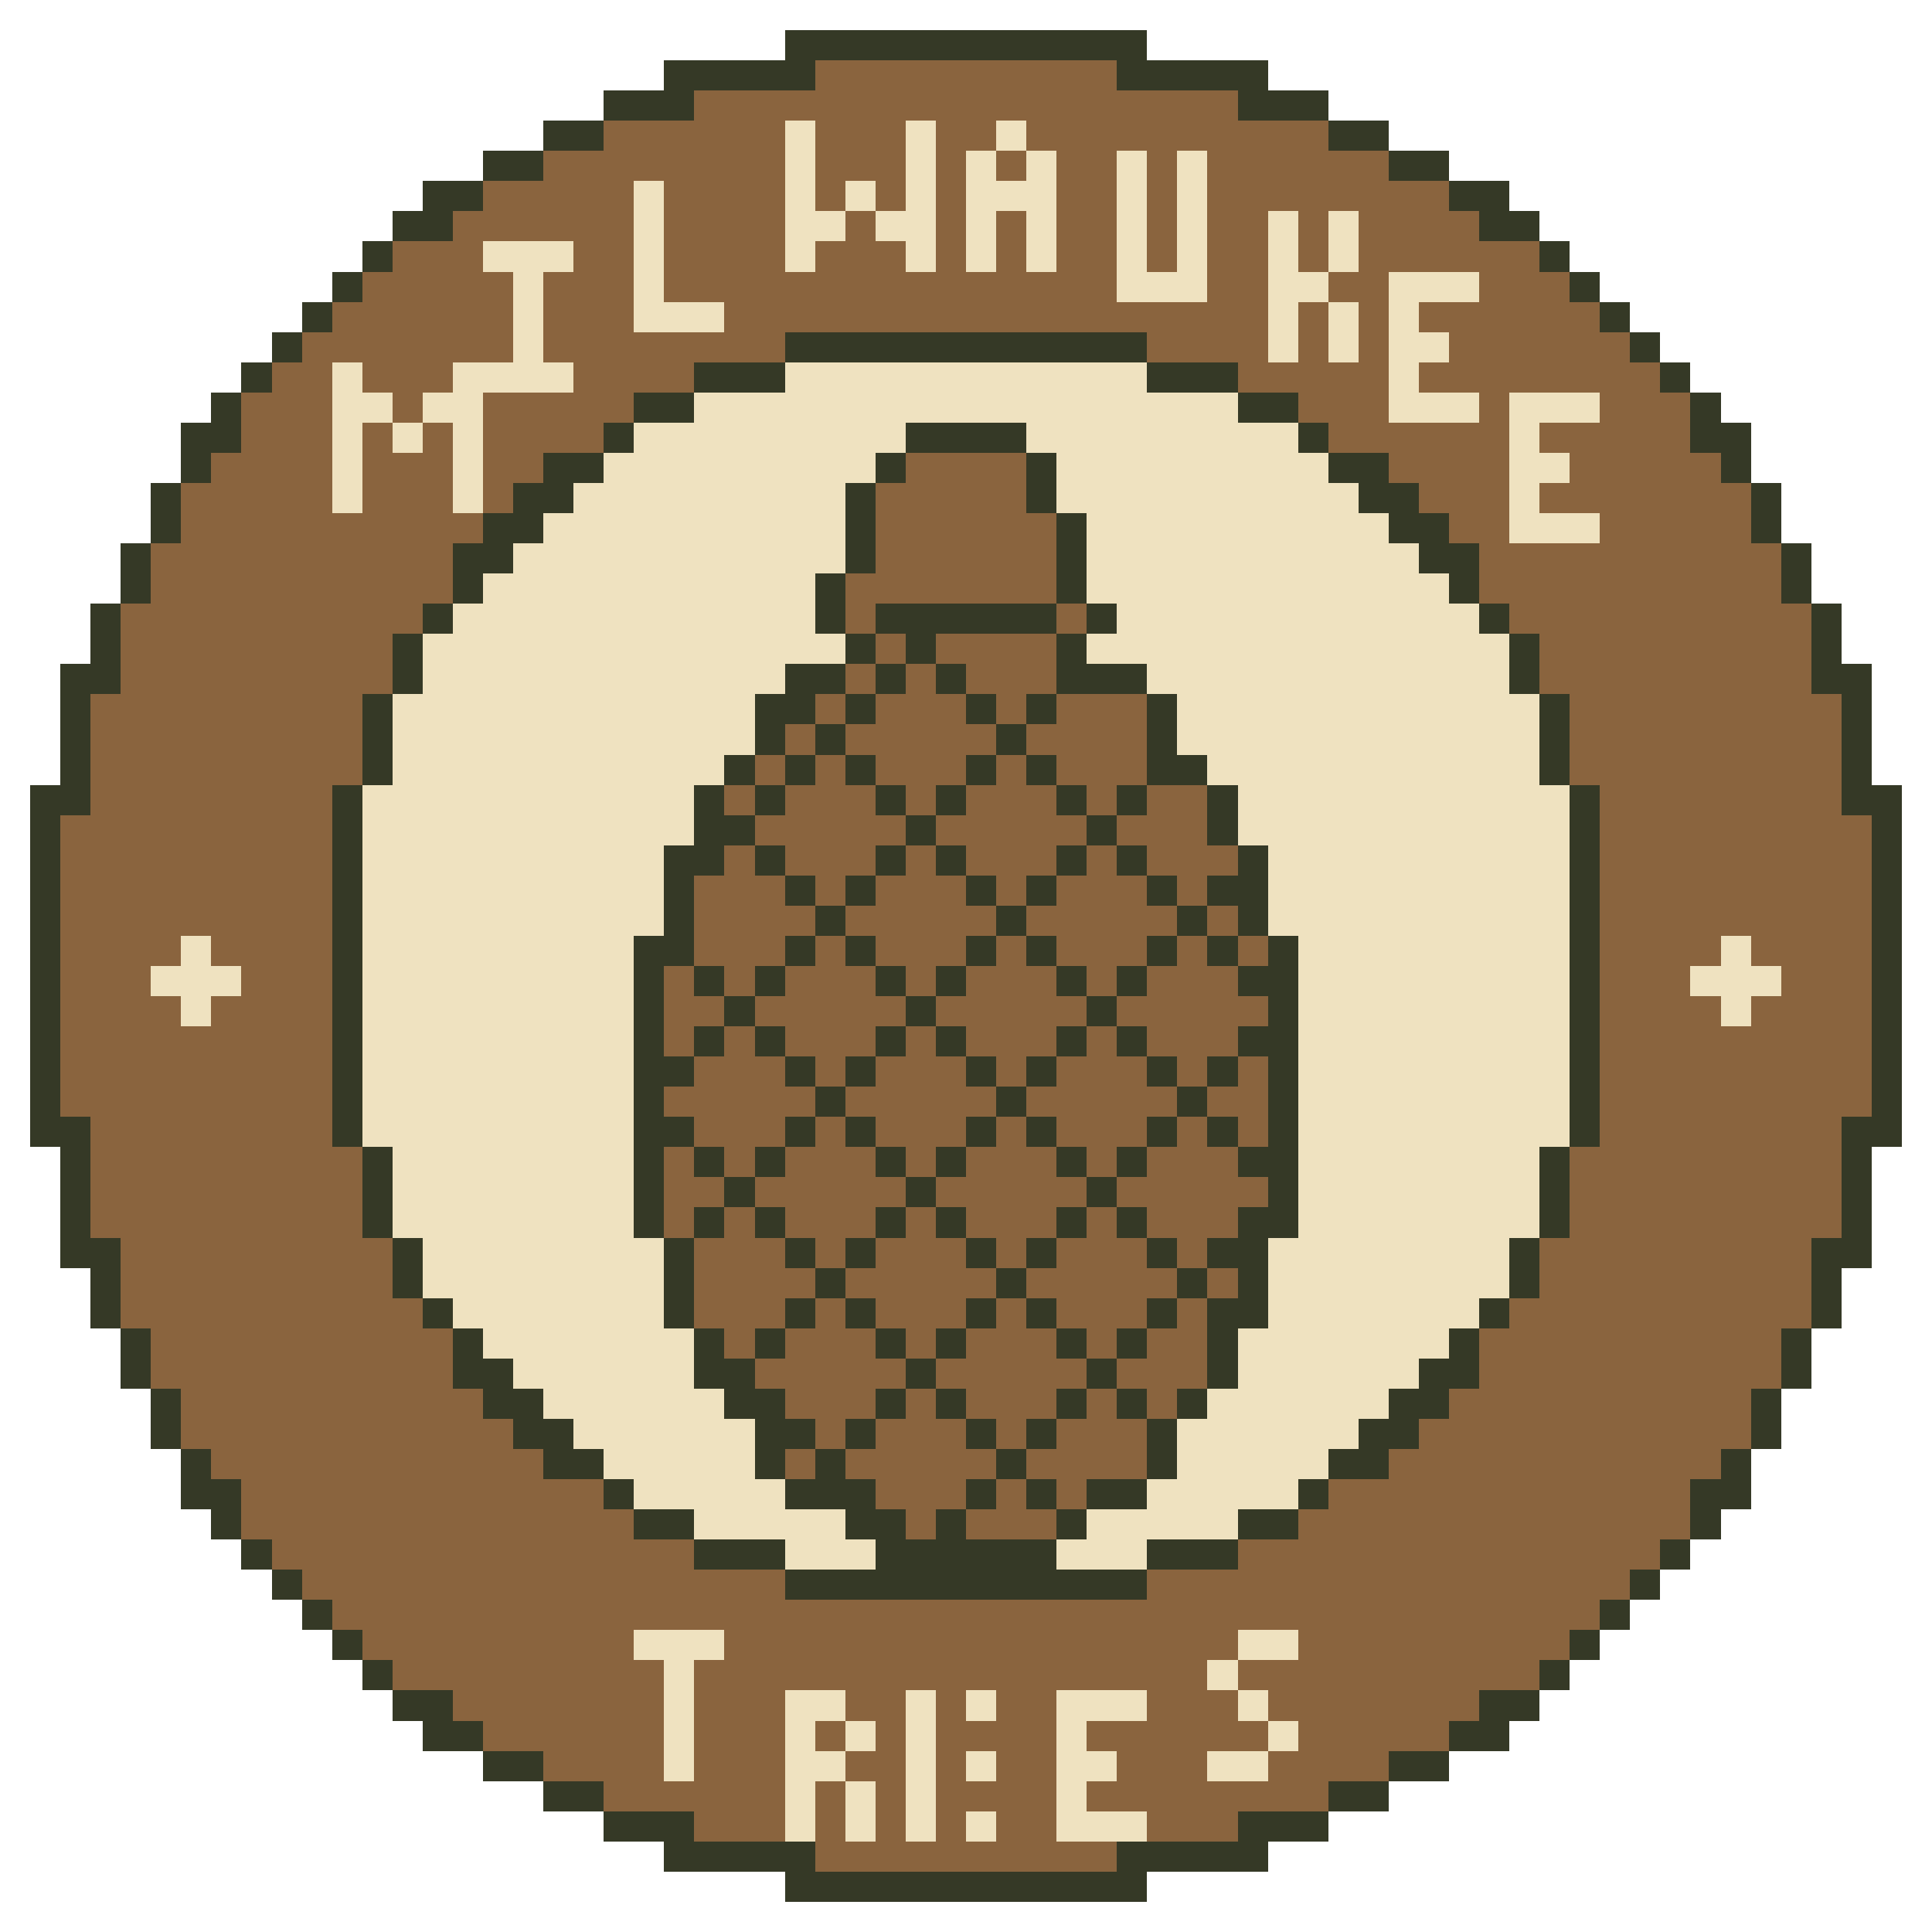
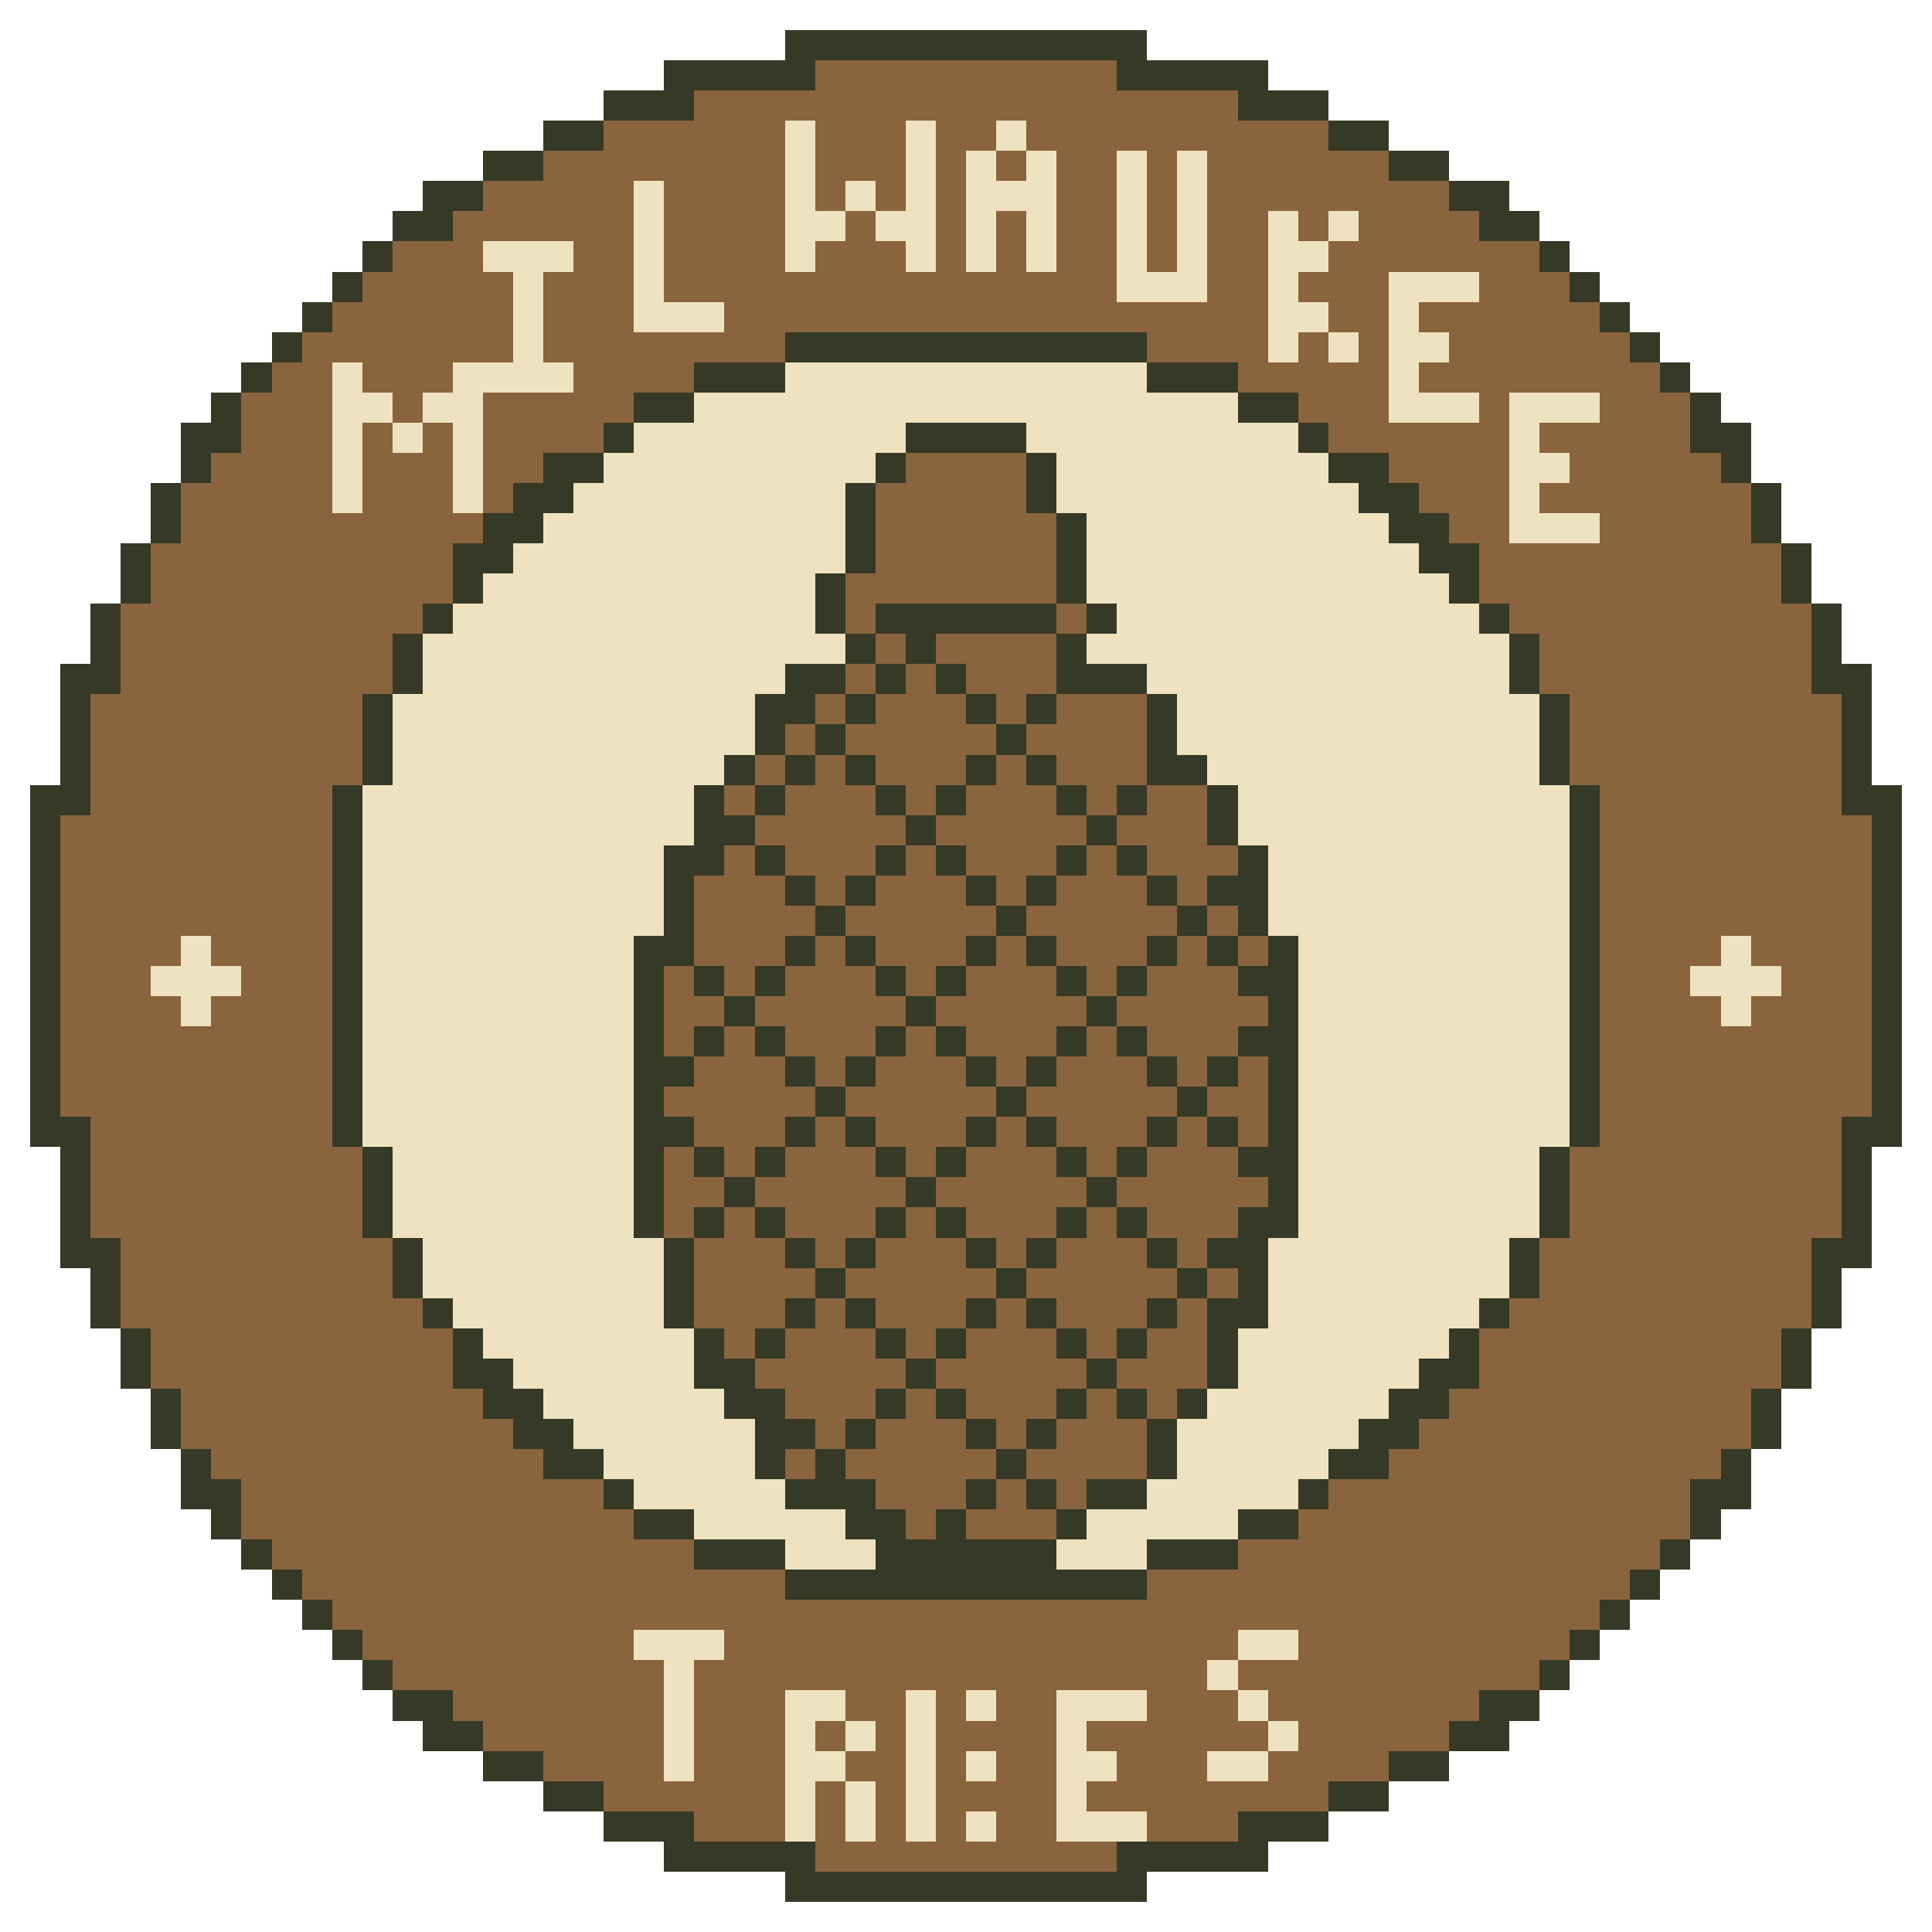
<svg xmlns="http://www.w3.org/2000/svg" viewBox="0 0 64 64" width="512" height="512" shape-rendering="crispEdges">
  <g id="logo-MIL-retro">
    <path fill="#353926" d="M3 21h1v1h-1zM13 21h1v1h-1zM28 21h1v1h-1zM30 21h1v1h-1zM35 21h1v1h-1zM50 21h1v1h-1zM60 21h1v1h-1zM5 17h1v1h-1zM16 17h2v1h-2zM28 17h1v1h-1zM35 17h1v1h-1zM46 17h2v1h-2zM58 17h1v1h-1zM16 58h2v1h-2zM46 58h2v1h-2zM1 32h1v1h-1zM11 32h1v1h-1zM21 32h1v1h-1zM23 32h1v1h-1zM25 32h1v1h-1zM29 32h1v1h-1zM31 32h1v1h-1zM35 32h1v1h-1zM37 32h1v1h-1zM41 32h2v1h-2zM52 32h1v1h-1zM62 32h1v1h-1zM4 45h1v1h-1zM15 45h2v1h-2zM23 45h2v1h-2zM30 45h1v1h-1zM36 45h1v1h-1zM40 45h1v1h-1zM47 45h2v1h-2zM59 45h1v1h-1zM2 41h2v1h-2zM13 41h1v1h-1zM22 41h1v1h-1zM26 41h1v1h-1zM28 41h1v1h-1zM32 41h1v1h-1zM34 41h1v1h-1zM38 41h1v1h-1zM40 41h2v1h-2zM50 41h1v1h-1zM60 41h2v1h-2zM4 18h1v1h-1zM15 18h2v1h-2zM28 18h1v1h-1zM35 18h1v1h-1zM47 18h2v1h-2zM59 18h1v1h-1zM6 14h2v1h-2zM20 14h1v1h-1zM30 14h4v1h-4zM43 14h1v1h-1zM56 14h2v1h-2zM6 15h1v1h-1zM18 15h2v1h-2zM29 15h1v1h-1zM34 15h1v1h-1zM44 15h2v1h-2zM57 15h1v1h-1zM6 48h1v1h-1zM18 48h2v1h-2zM25 48h1v1h-1zM27 48h1v1h-1zM33 48h1v1h-1zM38 48h1v1h-1zM44 48h2v1h-2zM57 48h1v1h-1zM3 42h1v1h-1zM13 42h1v1h-1zM22 42h1v1h-1zM27 42h1v1h-1zM33 42h1v1h-1zM39 42h1v1h-1zM41 42h1v1h-1zM50 42h1v1h-1zM60 42h1v1h-1zM2 38h1v1h-1zM12 38h1v1h-1zM21 38h1v1h-1zM23 38h1v1h-1zM25 38h1v1h-1zM29 38h1v1h-1zM31 38h1v1h-1zM35 38h1v1h-1zM37 38h1v1h-1zM41 38h2v1h-2zM51 38h1v1h-1zM61 38h1v1h-1zM20 3h3v1h-3zM41 3h3v1h-3zM8 51h1v1h-1zM23 51h3v1h-3zM29 51h6v1h-6zM38 51h3v1h-3zM55 51h1v1h-1zM5 16h1v1h-1zM17 16h2v1h-2zM28 16h1v1h-1zM34 16h1v1h-1zM45 16h2v1h-2zM58 16h1v1h-1zM1 34h1v1h-1zM11 34h1v1h-1zM21 34h1v1h-1zM23 34h1v1h-1zM25 34h1v1h-1zM29 34h1v1h-1zM31 34h1v1h-1zM35 34h1v1h-1zM37 34h1v1h-1zM41 34h2v1h-2zM52 34h1v1h-1zM62 34h1v1h-1zM5 47h1v1h-1zM17 47h2v1h-2zM25 47h2v1h-2zM28 47h1v1h-1zM32 47h1v1h-1zM34 47h1v1h-1zM38 47h1v1h-1zM45 47h2v1h-2zM58 47h1v1h-1zM8 12h1v1h-1zM23 12h3v1h-3zM38 12h3v1h-3zM55 12h1v1h-1zM12 8h1v1h-1zM51 8h1v1h-1zM1 28h1v1h-1zM11 28h1v1h-1zM22 28h2v1h-2zM25 28h1v1h-1zM29 28h1v1h-1zM31 28h1v1h-1zM35 28h1v1h-1zM37 28h1v1h-1zM41 28h1v1h-1zM52 28h1v1h-1zM62 28h1v1h-1zM2 24h1v1h-1zM12 24h1v1h-1zM25 24h1v1h-1zM27 24h1v1h-1zM33 24h1v1h-1zM38 24h1v1h-1zM51 24h1v1h-1zM61 24h1v1h-1zM7 13h1v1h-1zM21 13h2v1h-2zM41 13h2v1h-2zM56 13h1v1h-1zM11 9h1v1h-1zM52 9h1v1h-1zM2 25h1v1h-1zM12 25h1v1h-1zM24 25h1v1h-1zM26 25h1v1h-1zM28 25h1v1h-1zM32 25h1v1h-1zM34 25h1v1h-1zM38 25h2v1h-2zM51 25h1v1h-1zM61 25h1v1h-1zM2 22h2v1h-2zM13 22h1v1h-1zM26 22h2v1h-2zM29 22h1v1h-1zM31 22h1v1h-1zM35 22h3v1h-3zM50 22h1v1h-1zM60 22h2v1h-2zM14 57h2v1h-2zM48 57h2v1h-2zM1 30h1v1h-1zM11 30h1v1h-1zM22 30h1v1h-1zM27 30h1v1h-1zM33 30h1v1h-1zM39 30h1v1h-1zM41 30h1v1h-1zM52 30h1v1h-1zM62 30h1v1h-1zM18 4h2v1h-2zM44 4h2v1h-2zM11 54h1v1h-1zM52 54h1v1h-1zM4 19h1v1h-1zM15 19h1v1h-1zM27 19h1v1h-1zM35 19h1v1h-1zM48 19h1v1h-1zM59 19h1v1h-1zM9 11h1v1h-1zM26 11h12v1h-12zM54 11h1v1h-1zM1 31h1v1h-1zM11 31h1v1h-1zM21 31h2v1h-2zM26 31h1v1h-1zM28 31h1v1h-1zM32 31h1v1h-1zM34 31h1v1h-1zM38 31h1v1h-1zM40 31h1v1h-1zM42 31h1v1h-1zM52 31h1v1h-1zM62 31h1v1h-1zM1 27h1v1h-1zM11 27h1v1h-1zM23 27h2v1h-2zM30 27h1v1h-1zM36 27h1v1h-1zM40 27h1v1h-1zM52 27h1v1h-1zM62 27h1v1h-1zM16 5h2v1h-2zM46 5h2v1h-2zM12 55h1v1h-1zM51 55h1v1h-1zM20 60h3v1h-3zM41 60h3v1h-3zM1 37h2v1h-2zM11 37h1v1h-1zM21 37h2v1h-2zM26 37h1v1h-1zM28 37h1v1h-1zM32 37h1v1h-1zM34 37h1v1h-1zM38 37h1v1h-1zM40 37h1v1h-1zM42 37h1v1h-1zM52 37h1v1h-1zM61 37h2v1h-2zM13 7h2v1h-2zM49 7h2v1h-2zM22 61h5v1h-5zM37 61h5v1h-5zM4 44h1v1h-1zM15 44h1v1h-1zM23 44h1v1h-1zM25 44h1v1h-1zM29 44h1v1h-1zM31 44h1v1h-1zM35 44h1v1h-1zM37 44h1v1h-1zM40 44h1v1h-1zM48 44h1v1h-1zM59 44h1v1h-1zM1 35h1v1h-1zM11 35h1v1h-1zM21 35h2v1h-2zM26 35h1v1h-1zM28 35h1v1h-1zM32 35h1v1h-1zM34 35h1v1h-1zM38 35h1v1h-1zM40 35h1v1h-1zM42 35h1v1h-1zM52 35h1v1h-1zM62 35h1v1h-1zM2 40h1v1h-1zM12 40h1v1h-1zM21 40h1v1h-1zM23 40h1v1h-1zM25 40h1v1h-1zM29 40h1v1h-1zM31 40h1v1h-1zM35 40h1v1h-1zM37 40h1v1h-1zM41 40h2v1h-2zM51 40h1v1h-1zM61 40h1v1h-1zM14 6h2v1h-2zM48 6h2v1h-2zM7 50h1v1h-1zM21 50h2v1h-2zM28 50h2v1h-2zM31 50h1v1h-1zM35 50h1v1h-1zM41 50h2v1h-2zM56 50h1v1h-1zM26 1h12v1h-12zM10 53h1v1h-1zM53 53h1v1h-1zM1 29h1v1h-1zM11 29h1v1h-1zM22 29h1v1h-1zM26 29h1v1h-1zM28 29h1v1h-1zM32 29h1v1h-1zM34 29h1v1h-1zM38 29h1v1h-1zM40 29h2v1h-2zM52 29h1v1h-1zM62 29h1v1h-1zM22 2h5v1h-5zM37 2h5v1h-5zM5 46h1v1h-1zM16 46h2v1h-2zM24 46h2v1h-2zM29 46h1v1h-1zM31 46h1v1h-1zM35 46h1v1h-1zM37 46h1v1h-1zM39 46h1v1h-1zM46 46h2v1h-2zM58 46h1v1h-1zM3 43h1v1h-1zM14 43h1v1h-1zM22 43h1v1h-1zM26 43h1v1h-1zM28 43h1v1h-1zM32 43h1v1h-1zM34 43h1v1h-1zM38 43h1v1h-1zM40 43h2v1h-2zM49 43h1v1h-1zM60 43h1v1h-1zM18 59h2v1h-2zM44 59h2v1h-2zM3 20h1v1h-1zM14 20h1v1h-1zM27 20h1v1h-1zM29 20h6v1h-6zM36 20h1v1h-1zM49 20h1v1h-1zM60 20h1v1h-1zM13 56h2v1h-2zM49 56h2v1h-2zM1 36h1v1h-1zM11 36h1v1h-1zM21 36h1v1h-1zM27 36h1v1h-1zM33 36h1v1h-1zM39 36h1v1h-1zM42 36h1v1h-1zM52 36h1v1h-1zM62 36h1v1h-1zM1 33h1v1h-1zM11 33h1v1h-1zM21 33h1v1h-1zM24 33h1v1h-1zM30 33h1v1h-1zM36 33h1v1h-1zM42 33h1v1h-1zM52 33h1v1h-1zM62 33h1v1h-1zM2 39h1v1h-1zM12 39h1v1h-1zM21 39h1v1h-1zM24 39h1v1h-1zM30 39h1v1h-1zM36 39h1v1h-1zM42 39h1v1h-1zM51 39h1v1h-1zM61 39h1v1h-1zM6 49h2v1h-2zM20 49h1v1h-1zM26 49h3v1h-3zM32 49h1v1h-1zM34 49h1v1h-1zM36 49h2v1h-2zM43 49h1v1h-1zM56 49h2v1h-2zM10 10h1v1h-1zM53 10h1v1h-1zM9 52h1v1h-1zM26 52h12v1h-12zM54 52h1v1h-1zM1 26h2v1h-2zM11 26h1v1h-1zM23 26h1v1h-1zM25 26h1v1h-1zM29 26h1v1h-1zM31 26h1v1h-1zM35 26h1v1h-1zM37 26h1v1h-1zM40 26h1v1h-1zM52 26h1v1h-1zM61 26h2v1h-2zM2 23h1v1h-1zM12 23h1v1h-1zM25 23h2v1h-2zM28 23h1v1h-1zM32 23h1v1h-1zM34 23h1v1h-1zM38 23h1v1h-1zM51 23h1v1h-1zM61 23h1v1h-1zM26 62h12v1h-12z" />
-     <path fill="#8a643e" d="M4 21h9v1h-9zM29 21h1v1h-1zM31 21h4v1h-4zM51 21h9v1h-9zM6 17h10v1h-10zM29 17h6v1h-6zM48 17h2v1h-2zM53 17h5v1h-5zM18 58h4v1h-4zM23 58h3v1h-3zM28 58h2v1h-2zM31 58h1v1h-1zM33 58h2v1h-2zM37 58h3v1h-3zM42 58h4v1h-4zM2 32h3v1h-3zM8 32h3v1h-3zM22 32h1v1h-1zM24 32h1v1h-1zM26 32h3v1h-3zM30 32h1v1h-1zM32 32h3v1h-3zM36 32h1v1h-1zM38 32h3v1h-3zM53 32h3v1h-3zM59 32h3v1h-3zM5 45h10v1h-10zM25 45h5v1h-5zM31 45h5v1h-5zM37 45h3v1h-3zM49 45h10v1h-10zM4 41h9v1h-9zM23 41h3v1h-3zM27 41h1v1h-1zM29 41h3v1h-3zM33 41h1v1h-1zM35 41h3v1h-3zM39 41h1v1h-1zM51 41h9v1h-9zM5 18h10v1h-10zM29 18h6v1h-6zM49 18h10v1h-10zM8 14h3v1h-3zM12 14h1v1h-1zM14 14h1v1h-1zM16 14h4v1h-4zM44 14h6v1h-6zM51 14h5v1h-5zM7 15h4v1h-4zM12 15h3v1h-3zM16 15h2v1h-2zM30 15h4v1h-4zM46 15h4v1h-4zM52 15h5v1h-5zM7 48h11v1h-11zM26 48h1v1h-1zM28 48h5v1h-5zM34 48h4v1h-4zM46 48h11v1h-11zM4 42h9v1h-9zM23 42h4v1h-4zM28 42h5v1h-5zM34 42h5v1h-5zM40 42h1v1h-1zM51 42h9v1h-9zM3 38h9v1h-9zM22 38h1v1h-1zM24 38h1v1h-1zM26 38h3v1h-3zM30 38h1v1h-1zM32 38h3v1h-3zM36 38h1v1h-1zM38 38h3v1h-3zM52 38h9v1h-9zM23 3h18v1h-18zM9 51h14v1h-14zM41 51h14v1h-14zM6 16h5v1h-5zM12 16h3v1h-3zM16 16h1v1h-1zM29 16h5v1h-5zM47 16h3v1h-3zM51 16h7v1h-7zM2 34h9v1h-9zM22 34h1v1h-1zM24 34h1v1h-1zM26 34h3v1h-3zM30 34h1v1h-1zM32 34h3v1h-3zM36 34h1v1h-1zM38 34h3v1h-3zM53 34h9v1h-9zM6 47h11v1h-11zM27 47h1v1h-1zM29 47h3v1h-3zM33 47h1v1h-1zM35 47h3v1h-3zM47 47h11v1h-11zM9 12h2v1h-2zM12 12h3v1h-3zM19 12h4v1h-4zM41 12h5v1h-5zM47 12h8v1h-8zM13 8h3v1h-3zM19 8h2v1h-2zM22 8h4v1h-4zM27 8h3v1h-3zM31 8h1v1h-1zM33 8h1v1h-1zM35 8h2v1h-2zM38 8h1v1h-1zM40 8h2v1h-2zM43 8h1v1h-1zM45 8h6v1h-6zM2 28h9v1h-9zM24 28h1v1h-1zM26 28h3v1h-3zM30 28h1v1h-1zM32 28h3v1h-3zM36 28h1v1h-1zM38 28h3v1h-3zM53 28h9v1h-9zM3 24h9v1h-9zM26 24h1v1h-1zM28 24h5v1h-5zM34 24h4v1h-4zM52 24h9v1h-9zM8 13h3v1h-3zM13 13h1v1h-1zM16 13h5v1h-5zM43 13h3v1h-3zM49 13h1v1h-1zM53 13h3v1h-3zM12 9h5v1h-5zM18 9h3v1h-3zM22 9h15v1h-15zM40 9h2v1h-2zM44 9h2v1h-2zM49 9h3v1h-3zM3 25h9v1h-9zM25 25h1v1h-1zM27 25h1v1h-1zM29 25h3v1h-3zM33 25h1v1h-1zM35 25h3v1h-3zM52 25h9v1h-9zM4 22h9v1h-9zM28 22h1v1h-1zM30 22h1v1h-1zM32 22h3v1h-3zM51 22h9v1h-9zM16 57h6v1h-6zM23 57h3v1h-3zM27 57h1v1h-1zM29 57h1v1h-1zM31 57h4v1h-4zM36 57h6v1h-6zM43 57h5v1h-5zM2 30h9v1h-9zM23 30h4v1h-4zM28 30h5v1h-5zM34 30h5v1h-5zM40 30h1v1h-1zM53 30h9v1h-9zM20 4h6v1h-6zM27 4h3v1h-3zM31 4h2v1h-2zM34 4h10v1h-10zM12 54h9v1h-9zM24 54h17v1h-17zM43 54h9v1h-9zM5 19h10v1h-10zM28 19h7v1h-7zM49 19h10v1h-10zM10 11h7v1h-7zM18 11h8v1h-8zM38 11h4v1h-4zM43 11h1v1h-1zM45 11h1v1h-1zM48 11h6v1h-6zM2 31h4v1h-4zM7 31h4v1h-4zM23 31h3v1h-3zM27 31h1v1h-1zM29 31h3v1h-3zM33 31h1v1h-1zM35 31h3v1h-3zM39 31h1v1h-1zM41 31h1v1h-1zM53 31h4v1h-4zM58 31h4v1h-4zM2 27h9v1h-9zM25 27h5v1h-5zM31 27h5v1h-5zM37 27h3v1h-3zM53 27h9v1h-9zM18 5h8v1h-8zM27 5h3v1h-3zM31 5h1v1h-1zM33 5h1v1h-1zM35 5h2v1h-2zM38 5h1v1h-1zM40 5h6v1h-6zM13 55h9v1h-9zM23 55h17v1h-17zM41 55h10v1h-10zM23 60h3v1h-3zM27 60h1v1h-1zM29 60h1v1h-1zM31 60h1v1h-1zM33 60h2v1h-2zM38 60h3v1h-3zM3 37h8v1h-8zM23 37h3v1h-3zM27 37h1v1h-1zM29 37h3v1h-3zM33 37h1v1h-1zM35 37h3v1h-3zM39 37h1v1h-1zM41 37h1v1h-1zM53 37h8v1h-8zM15 7h6v1h-6zM22 7h4v1h-4zM28 7h1v1h-1zM31 7h1v1h-1zM33 7h1v1h-1zM35 7h2v1h-2zM38 7h1v1h-1zM40 7h2v1h-2zM43 7h1v1h-1zM45 7h4v1h-4zM27 61h10v1h-10zM5 44h10v1h-10zM24 44h1v1h-1zM26 44h3v1h-3zM30 44h1v1h-1zM32 44h3v1h-3zM36 44h1v1h-1zM38 44h2v1h-2zM49 44h10v1h-10zM2 35h9v1h-9zM23 35h3v1h-3zM27 35h1v1h-1zM29 35h3v1h-3zM33 35h1v1h-1zM35 35h3v1h-3zM39 35h1v1h-1zM41 35h1v1h-1zM53 35h9v1h-9zM3 40h9v1h-9zM22 40h1v1h-1zM24 40h1v1h-1zM26 40h3v1h-3zM30 40h1v1h-1zM32 40h3v1h-3zM36 40h1v1h-1zM38 40h3v1h-3zM52 40h9v1h-9zM16 6h5v1h-5zM22 6h4v1h-4zM27 6h1v1h-1zM29 6h1v1h-1zM31 6h1v1h-1zM35 6h2v1h-2zM38 6h1v1h-1zM40 6h8v1h-8zM8 50h13v1h-13zM30 50h1v1h-1zM32 50h3v1h-3zM43 50h13v1h-13zM11 53h42v1h-42zM2 29h9v1h-9zM23 29h3v1h-3zM27 29h1v1h-1zM29 29h3v1h-3zM33 29h1v1h-1zM35 29h3v1h-3zM39 29h1v1h-1zM53 29h9v1h-9zM27 2h10v1h-10zM6 46h10v1h-10zM26 46h3v1h-3zM30 46h1v1h-1zM32 46h3v1h-3zM36 46h1v1h-1zM38 46h1v1h-1zM48 46h10v1h-10zM4 43h10v1h-10zM23 43h3v1h-3zM27 43h1v1h-1zM29 43h3v1h-3zM33 43h1v1h-1zM35 43h3v1h-3zM39 43h1v1h-1zM50 43h10v1h-10zM20 59h6v1h-6zM27 59h1v1h-1zM29 59h1v1h-1zM31 59h4v1h-4zM36 59h8v1h-8zM4 20h10v1h-10zM28 20h1v1h-1zM35 20h1v1h-1zM50 20h10v1h-10zM15 56h7v1h-7zM23 56h3v1h-3zM28 56h2v1h-2zM31 56h1v1h-1zM33 56h2v1h-2zM38 56h3v1h-3zM42 56h7v1h-7zM2 36h9v1h-9zM22 36h5v1h-5zM28 36h5v1h-5zM34 36h5v1h-5zM40 36h2v1h-2zM53 36h9v1h-9zM2 33h4v1h-4zM7 33h4v1h-4zM22 33h2v1h-2zM25 33h5v1h-5zM31 33h5v1h-5zM37 33h5v1h-5zM53 33h4v1h-4zM58 33h4v1h-4zM3 39h9v1h-9zM22 39h2v1h-2zM25 39h5v1h-5zM31 39h5v1h-5zM37 39h5v1h-5zM52 39h9v1h-9zM8 49h12v1h-12zM29 49h3v1h-3zM33 49h1v1h-1zM35 49h1v1h-1zM44 49h12v1h-12zM11 10h6v1h-6zM18 10h3v1h-3zM24 10h18v1h-18zM43 10h1v1h-1zM45 10h1v1h-1zM47 10h6v1h-6zM10 52h16v1h-16zM38 52h16v1h-16zM3 26h8v1h-8zM24 26h1v1h-1zM26 26h3v1h-3zM30 26h1v1h-1zM32 26h3v1h-3zM36 26h1v1h-1zM38 26h2v1h-2zM53 26h8v1h-8zM3 23h9v1h-9zM27 23h1v1h-1zM29 23h3v1h-3zM33 23h1v1h-1zM35 23h3v1h-3zM52 23h9v1h-9z" />
-     <path fill="#efe2c0" d="M14 21h14v1h-14zM36 21h14v1h-14zM18 17h10v1h-10zM36 17h10v1h-10zM50 17h3v1h-3zM22 58h1v1h-1zM26 58h2v1h-2zM30 58h1v1h-1zM32 58h1v1h-1zM35 58h2v1h-2zM40 58h2v1h-2zM5 32h3v1h-3zM12 32h9v1h-9zM43 32h9v1h-9zM56 32h3v1h-3zM17 45h6v1h-6zM41 45h6v1h-6zM14 41h8v1h-8zM42 41h8v1h-8zM17 18h11v1h-11zM36 18h11v1h-11zM11 14h1v1h-1zM13 14h1v1h-1zM15 14h1v1h-1zM21 14h9v1h-9zM34 14h9v1h-9zM50 14h1v1h-1zM11 15h1v1h-1zM15 15h1v1h-1zM20 15h9v1h-9zM35 15h9v1h-9zM50 15h2v1h-2zM20 48h5v1h-5zM39 48h5v1h-5zM14 42h8v1h-8zM42 42h8v1h-8zM13 38h8v1h-8zM43 38h8v1h-8zM26 51h3v1h-3zM35 51h3v1h-3zM11 16h1v1h-1zM15 16h1v1h-1zM19 16h9v1h-9zM35 16h10v1h-10zM50 16h1v1h-1zM12 34h9v1h-9zM43 34h9v1h-9zM19 47h6v1h-6zM39 47h6v1h-6zM11 12h1v1h-1zM15 12h4v1h-4zM26 12h12v1h-12zM46 12h1v1h-1zM16 8h3v1h-3zM21 8h1v1h-1zM26 8h1v1h-1zM30 8h1v1h-1zM32 8h1v1h-1zM34 8h1v1h-1zM37 8h1v1h-1zM39 8h1v1h-1zM42 8h1v1h-1zM44 8h1v1h-1zM12 28h10v1h-10zM42 28h10v1h-10zM13 24h12v1h-12zM39 24h12v1h-12zM11 13h2v1h-2zM14 13h2v1h-2zM23 13h18v1h-18zM46 13h3v1h-3zM50 13h3v1h-3zM17 9h1v1h-1zM21 9h1v1h-1zM37 9h3v1h-3zM42 9h2v1h-2zM46 9h3v1h-3zM13 25h11v1h-11zM40 25h11v1h-11zM14 22h12v1h-12zM38 22h12v1h-12zM22 57h1v1h-1zM26 57h1v1h-1zM28 57h1v1h-1zM30 57h1v1h-1zM35 57h1v1h-1zM42 57h1v1h-1zM12 30h10v1h-10zM42 30h10v1h-10zM26 4h1v1h-1zM30 4h1v1h-1zM33 4h1v1h-1zM21 54h3v1h-3zM41 54h2v1h-2zM16 19h11v1h-11zM36 19h12v1h-12zM17 11h1v1h-1zM42 11h1v1h-1zM44 11h1v1h-1zM46 11h2v1h-2zM6 31h1v1h-1zM12 31h9v1h-9zM43 31h9v1h-9zM57 31h1v1h-1zM12 27h11v1h-11zM41 27h11v1h-11zM26 5h1v1h-1zM30 5h1v1h-1zM32 5h1v1h-1zM34 5h1v1h-1zM37 5h1v1h-1zM39 5h1v1h-1zM22 55h1v1h-1zM40 55h1v1h-1zM26 60h1v1h-1zM28 60h1v1h-1zM30 60h1v1h-1zM32 60h1v1h-1zM35 60h3v1h-3zM12 37h9v1h-9zM43 37h9v1h-9zM21 7h1v1h-1zM26 7h2v1h-2zM29 7h2v1h-2zM32 7h1v1h-1zM34 7h1v1h-1zM37 7h1v1h-1zM39 7h1v1h-1zM42 7h1v1h-1zM44 7h1v1h-1zM16 44h7v1h-7zM41 44h7v1h-7zM12 35h9v1h-9zM43 35h9v1h-9zM13 40h8v1h-8zM43 40h8v1h-8zM21 6h1v1h-1zM26 6h1v1h-1zM28 6h1v1h-1zM30 6h1v1h-1zM32 6h3v1h-3zM37 6h1v1h-1zM39 6h1v1h-1zM23 50h5v1h-5zM36 50h5v1h-5zM12 29h10v1h-10zM42 29h10v1h-10zM18 46h6v1h-6zM40 46h6v1h-6zM15 43h7v1h-7zM42 43h7v1h-7zM26 59h1v1h-1zM28 59h1v1h-1zM30 59h1v1h-1zM35 59h1v1h-1zM15 20h12v1h-12zM37 20h12v1h-12zM22 56h1v1h-1zM26 56h2v1h-2zM30 56h1v1h-1zM32 56h1v1h-1zM35 56h3v1h-3zM41 56h1v1h-1zM12 36h9v1h-9zM43 36h9v1h-9zM6 33h1v1h-1zM12 33h9v1h-9zM43 33h9v1h-9zM57 33h1v1h-1zM13 39h8v1h-8zM43 39h8v1h-8zM21 49h5v1h-5zM38 49h5v1h-5zM17 10h1v1h-1zM21 10h3v1h-3zM42 10h1v1h-1zM44 10h1v1h-1zM46 10h1v1h-1zM12 26h11v1h-11zM41 26h11v1h-11zM13 23h12v1h-12zM39 23h12v1h-12z" />
+     <path fill="#8a643e" d="M4 21h9v1h-9zM29 21h1v1h-1zM31 21h4v1h-4zM51 21h9v1h-9zM6 17h10v1h-10zM29 17h6v1h-6zM48 17h2v1h-2zM53 17h5v1h-5zM18 58h4v1h-4zM23 58h3v1h-3zM28 58h2v1h-2zM31 58h1v1h-1zM33 58h2v1h-2zM37 58h3v1h-3zM42 58h4v1h-4zM2 32h3v1h-3zM8 32h3v1h-3zM22 32h1v1h-1zM24 32h1v1h-1zM26 32h3v1h-3zM30 32h1v1h-1zM32 32h3v1h-3zM36 32h1v1h-1zM38 32h3v1h-3zM53 32h3v1h-3zM59 32h3v1h-3zM5 45h10v1h-10zM25 45h5v1h-5zM31 45h5v1h-5zM37 45h3v1h-3zM49 45h10v1h-10zM4 41h9v1h-9zM23 41h3v1h-3zM27 41h1v1h-1zM29 41h3v1h-3zM33 41h1v1h-1zM35 41h3v1h-3zM39 41h1v1h-1zM51 41h9v1h-9zM5 18h10v1h-10zM29 18h6v1h-6zM49 18h10v1h-10zM8 14h3v1h-3zM12 14h1v1h-1zM14 14h1v1h-1zM16 14h4v1h-4zM44 14h6v1h-6zM51 14h5v1h-5zM7 15h4v1h-4zM12 15h3v1h-3zM16 15h2v1h-2zM30 15h4v1h-4zM46 15h4v1h-4zM52 15h5v1h-5zM7 48h11v1h-11zM26 48h1v1h-1zM28 48h5v1h-5zM34 48h4v1h-4zM46 48h11v1h-11zM4 42h9v1h-9zM23 42h4v1h-4zM28 42h5v1h-5zM34 42h5v1h-5zM40 42h1v1h-1zM51 42h9v1h-9zM3 38h9v1h-9zM22 38h1v1h-1zM24 38h1v1h-1zM26 38h3v1h-3zM30 38h1v1h-1zM32 38h3v1h-3zM36 38h1v1h-1zM38 38h3v1h-3zM52 38h9v1h-9zM23 3h18v1h-18zM9 51h14v1h-14zM41 51h14v1h-14zM6 16h5v1h-5zM12 16h3v1h-3zM16 16h1v1h-1zM29 16h5v1h-5zM47 16h3v1h-3zM51 16h7v1h-7zM2 34h9v1h-9zM22 34h1v1h-1zM24 34h1v1h-1zM26 34h3v1h-3zM30 34h1v1h-1zM32 34h3v1h-3zM36 34h1v1h-1zM38 34h3v1h-3zM53 34h9v1h-9zM6 47h11v1h-11zM27 47h1v1h-1zM29 47h3v1h-3zM33 47h1v1h-1zM35 47h3v1h-3zM47 47h11v1h-11zM9 12h2v1h-2zM12 12h3v1h-3zM19 12h4v1h-4zM41 12h5v1h-5zM47 12h8v1h-8zM13 8h3v1h-3zM19 8h2v1h-2zM22 8h4v1h-4zM27 8h3v1h-3zM31 8h1v1h-1zM33 8h1v1h-1zM35 8h2v1h-2zM38 8h1v1h-1zM40 8h2v1h-2zM44 8h7v1h-7zM2 28h9v1h-9zM24 28h1v1h-1zM26 28h3v1h-3zM30 28h1v1h-1zM32 28h3v1h-3zM36 28h1v1h-1zM38 28h3v1h-3zM53 28h9v1h-9zM3 24h9v1h-9zM26 24h1v1h-1zM28 24h5v1h-5zM34 24h4v1h-4zM52 24h9v1h-9zM8 13h3v1h-3zM13 13h1v1h-1zM16 13h5v1h-5zM43 13h3v1h-3zM49 13h1v1h-1zM53 13h3v1h-3zM12 9h5v1h-5zM18 9h3v1h-3zM22 9h15v1h-15zM40 9h2v1h-2zM43 9h3v1h-3zM49 9h3v1h-3zM3 25h9v1h-9zM25 25h1v1h-1zM27 25h1v1h-1zM29 25h3v1h-3zM33 25h1v1h-1zM35 25h3v1h-3zM52 25h9v1h-9zM4 22h9v1h-9zM28 22h1v1h-1zM30 22h1v1h-1zM32 22h3v1h-3zM51 22h9v1h-9zM16 57h6v1h-6zM23 57h3v1h-3zM27 57h1v1h-1zM29 57h1v1h-1zM31 57h4v1h-4zM36 57h6v1h-6zM43 57h5v1h-5zM2 30h9v1h-9zM23 30h4v1h-4zM28 30h5v1h-5zM34 30h5v1h-5zM40 30h1v1h-1zM53 30h9v1h-9zM20 4h6v1h-6zM27 4h3v1h-3zM31 4h2v1h-2zM34 4h10v1h-10zM12 54h9v1h-9zM24 54h17v1h-17zM43 54h9v1h-9zM5 19h10v1h-10zM28 19h7v1h-7zM49 19h10v1h-10zM10 11h7v1h-7zM18 11h8v1h-8zM38 11h4v1h-4zM43 11h1v1h-1zM45 11h1v1h-1zM48 11h6v1h-6zM2 31h4v1h-4zM7 31h4v1h-4zM23 31h3v1h-3zM27 31h1v1h-1zM29 31h3v1h-3zM33 31h1v1h-1zM35 31h3v1h-3zM39 31h1v1h-1zM41 31h1v1h-1zM53 31h4v1h-4zM58 31h4v1h-4zM2 27h9v1h-9zM25 27h5v1h-5zM31 27h5v1h-5zM37 27h3v1h-3zM53 27h9v1h-9zM18 5h8v1h-8zM27 5h3v1h-3zM31 5h1v1h-1zM33 5h1v1h-1zM35 5h2v1h-2zM38 5h1v1h-1zM40 5h6v1h-6zM13 55h9v1h-9zM23 55h17v1h-17zM41 55h10v1h-10zM23 60h3v1h-3zM27 60h1v1h-1zM29 60h1v1h-1zM31 60h1v1h-1zM33 60h2v1h-2zM38 60h3v1h-3zM3 37h8v1h-8zM23 37h3v1h-3zM27 37h1v1h-1zM29 37h3v1h-3zM33 37h1v1h-1zM35 37h3v1h-3zM39 37h1v1h-1zM41 37h1v1h-1zM53 37h8v1h-8zM15 7h6v1h-6zM22 7h4v1h-4zM28 7h1v1h-1zM31 7h1v1h-1zM33 7h1v1h-1zM35 7h2v1h-2zM38 7h1v1h-1zM40 7h2v1h-2zM43 7h1v1h-1zM45 7h4v1h-4zM27 61h10v1h-10zM5 44h10v1h-10zM24 44h1v1h-1zM26 44h3v1h-3zM30 44h1v1h-1zM32 44h3v1h-3zM36 44h1v1h-1zM38 44h2v1h-2zM49 44h10v1h-10zM2 35h9v1h-9zM23 35h3v1h-3zM27 35h1v1h-1zM29 35h3v1h-3zM33 35h1v1h-1zM35 35h3v1h-3zM39 35h1v1h-1zM41 35h1v1h-1zM53 35h9v1h-9zM3 40h9v1h-9zM22 40h1v1h-1zM24 40h1v1h-1zM26 40h3v1h-3zM30 40h1v1h-1zM32 40h3v1h-3zM36 40h1v1h-1zM38 40h3v1h-3zM52 40h9v1h-9zM16 6h5v1h-5zM22 6h4v1h-4zM27 6h1v1h-1zM29 6h1v1h-1zM31 6h1v1h-1zM35 6h2v1h-2zM38 6h1v1h-1zM40 6h8v1h-8zM8 50h13v1h-13zM30 50h1v1h-1zM32 50h3v1h-3zM43 50h13v1h-13zM11 53h42v1h-42zM2 29h9v1h-9zM23 29h3v1h-3zM27 29h1v1h-1zM29 29h3v1h-3zM33 29h1v1h-1zM35 29h3v1h-3zM39 29h1v1h-1zM53 29h9v1h-9zM27 2h10v1h-10zM6 46h10v1h-10zM26 46h3v1h-3zM30 46h1v1h-1zM32 46h3v1h-3zM36 46h1v1h-1zM38 46h1v1h-1zM48 46h10v1h-10zM4 43h10v1h-10zM23 43h3v1h-3zM27 43h1v1h-1zM29 43h3v1h-3zM33 43h1v1h-1zM35 43h3v1h-3zM39 43h1v1h-1zM50 43h10v1h-10zM20 59h6v1h-6zM27 59h1v1h-1zM29 59h1v1h-1zM31 59h4v1h-4zM36 59h8v1h-8zM4 20h10v1h-10zM28 20h1v1h-1zM35 20h1v1h-1zM50 20h10v1h-10zM15 56h7v1h-7zM23 56h3v1h-3zM28 56h2v1h-2zM31 56h1v1h-1zM33 56h2v1h-2zM38 56h3v1h-3zM42 56h7v1h-7zM2 36h9v1h-9zM22 36h5v1h-5zM28 36h5v1h-5zM34 36h5v1h-5zM40 36h2v1h-2zM53 36h9v1h-9zM2 33h4v1h-4zM7 33h4v1h-4zM22 33h2v1h-2zM25 33h5v1h-5zM31 33h5v1h-5zM37 33h5v1h-5zM53 33h4v1h-4zM58 33h4v1h-4zM3 39h9v1h-9zM22 39h2v1h-2zM25 39h5v1h-5zM31 39h5v1h-5zM37 39h5v1h-5zM52 39h9v1h-9zM8 49h12v1h-12zM29 49h3v1h-3zM33 49h1v1h-1zM35 49h1v1h-1zM44 49h12v1h-12zM11 10h6v1h-6zM18 10h3v1h-3zM24 10h18v1h-18zM44 10h2v1h-2zM47 10h6v1h-6zM10 52h16v1h-16zM38 52h16v1h-16zM3 26h8v1h-8zM24 26h1v1h-1zM26 26h3v1h-3zM30 26h1v1h-1zM32 26h3v1h-3zM36 26h1v1h-1zM38 26h2v1h-2zM53 26h8v1h-8zM3 23h9v1h-9zM27 23h1v1h-1zM29 23h3v1h-3zM33 23h1v1h-1zM35 23h3v1h-3zM52 23h9v1h-9z" />
+     <path fill="#efe2c0" d="M14 21h14v1h-14zM36 21h14v1h-14zM18 17h10v1h-10zM36 17h10v1h-10zM50 17h3v1h-3zM22 58h1v1h-1zM26 58h2v1h-2zM30 58h1v1h-1zM32 58h1v1h-1zM35 58h2v1h-2zM40 58h2v1h-2zM5 32h3v1h-3zM12 32h9v1h-9zM43 32h9v1h-9zM56 32h3v1h-3zM17 45h6v1h-6zM41 45h6v1h-6zM14 41h8v1h-8zM42 41h8v1h-8zM17 18h11v1h-11zM36 18h11v1h-11zM11 14h1v1h-1zM13 14h1v1h-1zM15 14h1v1h-1zM21 14h9v1h-9zM34 14h9v1h-9zM50 14h1v1h-1zM11 15h1v1h-1zM15 15h1v1h-1zM20 15h9v1h-9zM35 15h9v1h-9zM50 15h2v1h-2zM20 48h5v1h-5zM39 48h5v1h-5zM14 42h8v1h-8zM42 42h8v1h-8zM13 38h8v1h-8zM43 38h8v1h-8zM26 51h3v1h-3zM35 51h3v1h-3zM11 16h1v1h-1zM15 16h1v1h-1zM19 16h9v1h-9zM35 16h10v1h-10zM50 16h1v1h-1zM12 34h9v1h-9zM43 34h9v1h-9zM19 47h6v1h-6zM39 47h6v1h-6zM11 12h1v1h-1zM15 12h4v1h-4zM26 12h12v1h-12zM46 12h1v1h-1zM16 8h3v1h-3zM21 8h1v1h-1zM26 8h1v1h-1zM30 8h1v1h-1zM32 8h1v1h-1zM34 8h1v1h-1zM37 8h1v1h-1zM39 8h1v1h-1zM42 8h2v1h-2zM12 28h10v1h-10zM42 28h10v1h-10zM13 24h12v1h-12zM39 24h12v1h-12zM11 13h2v1h-2zM14 13h2v1h-2zM23 13h18v1h-18zM46 13h3v1h-3zM50 13h3v1h-3zM17 9h1v1h-1zM21 9h1v1h-1zM37 9h3v1h-3zM42 9h1v1h-1zM46 9h3v1h-3zM13 25h11v1h-11zM40 25h11v1h-11zM14 22h12v1h-12zM38 22h12v1h-12zM22 57h1v1h-1zM26 57h1v1h-1zM28 57h1v1h-1zM30 57h1v1h-1zM35 57h1v1h-1zM42 57h1v1h-1zM12 30h10v1h-10zM42 30h10v1h-10zM26 4h1v1h-1zM30 4h1v1h-1zM33 4h1v1h-1zM21 54h3v1h-3zM41 54h2v1h-2zM16 19h11v1h-11zM36 19h12v1h-12zM17 11h1v1h-1zM42 11h1v1h-1zM44 11h1v1h-1zM46 11h2v1h-2zM6 31h1v1h-1zM12 31h9v1h-9zM43 31h9v1h-9zM57 31h1v1h-1zM12 27h11v1h-11zM41 27h11v1h-11zM26 5h1v1h-1zM30 5h1v1h-1zM32 5h1v1h-1zM34 5h1v1h-1zM37 5h1v1h-1zM39 5h1v1h-1zM22 55h1v1h-1zM40 55h1v1h-1zM26 60h1v1h-1zM28 60h1v1h-1zM30 60h1v1h-1zM32 60h1v1h-1zM35 60h3v1h-3zM12 37h9v1h-9zM43 37h9v1h-9zM21 7h1v1h-1zM26 7h2v1h-2zM29 7h2v1h-2zM32 7h1v1h-1zM34 7h1v1h-1zM37 7h1v1h-1zM39 7h1v1h-1zM42 7h1v1h-1zM44 7h1v1h-1zM16 44h7v1h-7zM41 44h7v1h-7zM12 35h9v1h-9zM43 35h9v1h-9zM13 40h8v1h-8zM43 40h8v1h-8zM21 6h1v1h-1zM26 6h1v1h-1zM28 6h1v1h-1zM30 6h1v1h-1zM32 6h3v1h-3zM37 6h1v1h-1zM39 6h1v1h-1zM23 50h5v1h-5zM36 50h5v1h-5zM12 29h10v1h-10zM42 29h10v1h-10zM18 46h6v1h-6zM40 46h6v1h-6zM15 43h7v1h-7zM42 43h7v1h-7zM26 59h1v1h-1zM28 59h1v1h-1zM30 59h1v1h-1zM35 59h1v1h-1zM15 20h12v1h-12zM37 20h12v1h-12zM22 56h1v1h-1zM26 56h2v1h-2zM30 56h1v1h-1zM32 56h1v1h-1zM35 56h3v1h-3zM41 56h1v1h-1zM12 36h9v1h-9zM43 36h9v1h-9zM6 33h1v1h-1zM12 33h9v1h-9zM43 33h9v1h-9zM57 33h1v1h-1zM13 39h8v1h-8zM43 39h8v1h-8zM21 49h5v1h-5zM38 49h5v1h-5zM17 10h1v1h-1zM21 10h3v1h-3zM42 10h2v1h-2zM46 10h1v1h-1zM12 26h11v1h-11zM41 26h11v1h-11zM13 23h12v1h-12zM39 23h12v1h-12z" />
  </g>
</svg>
